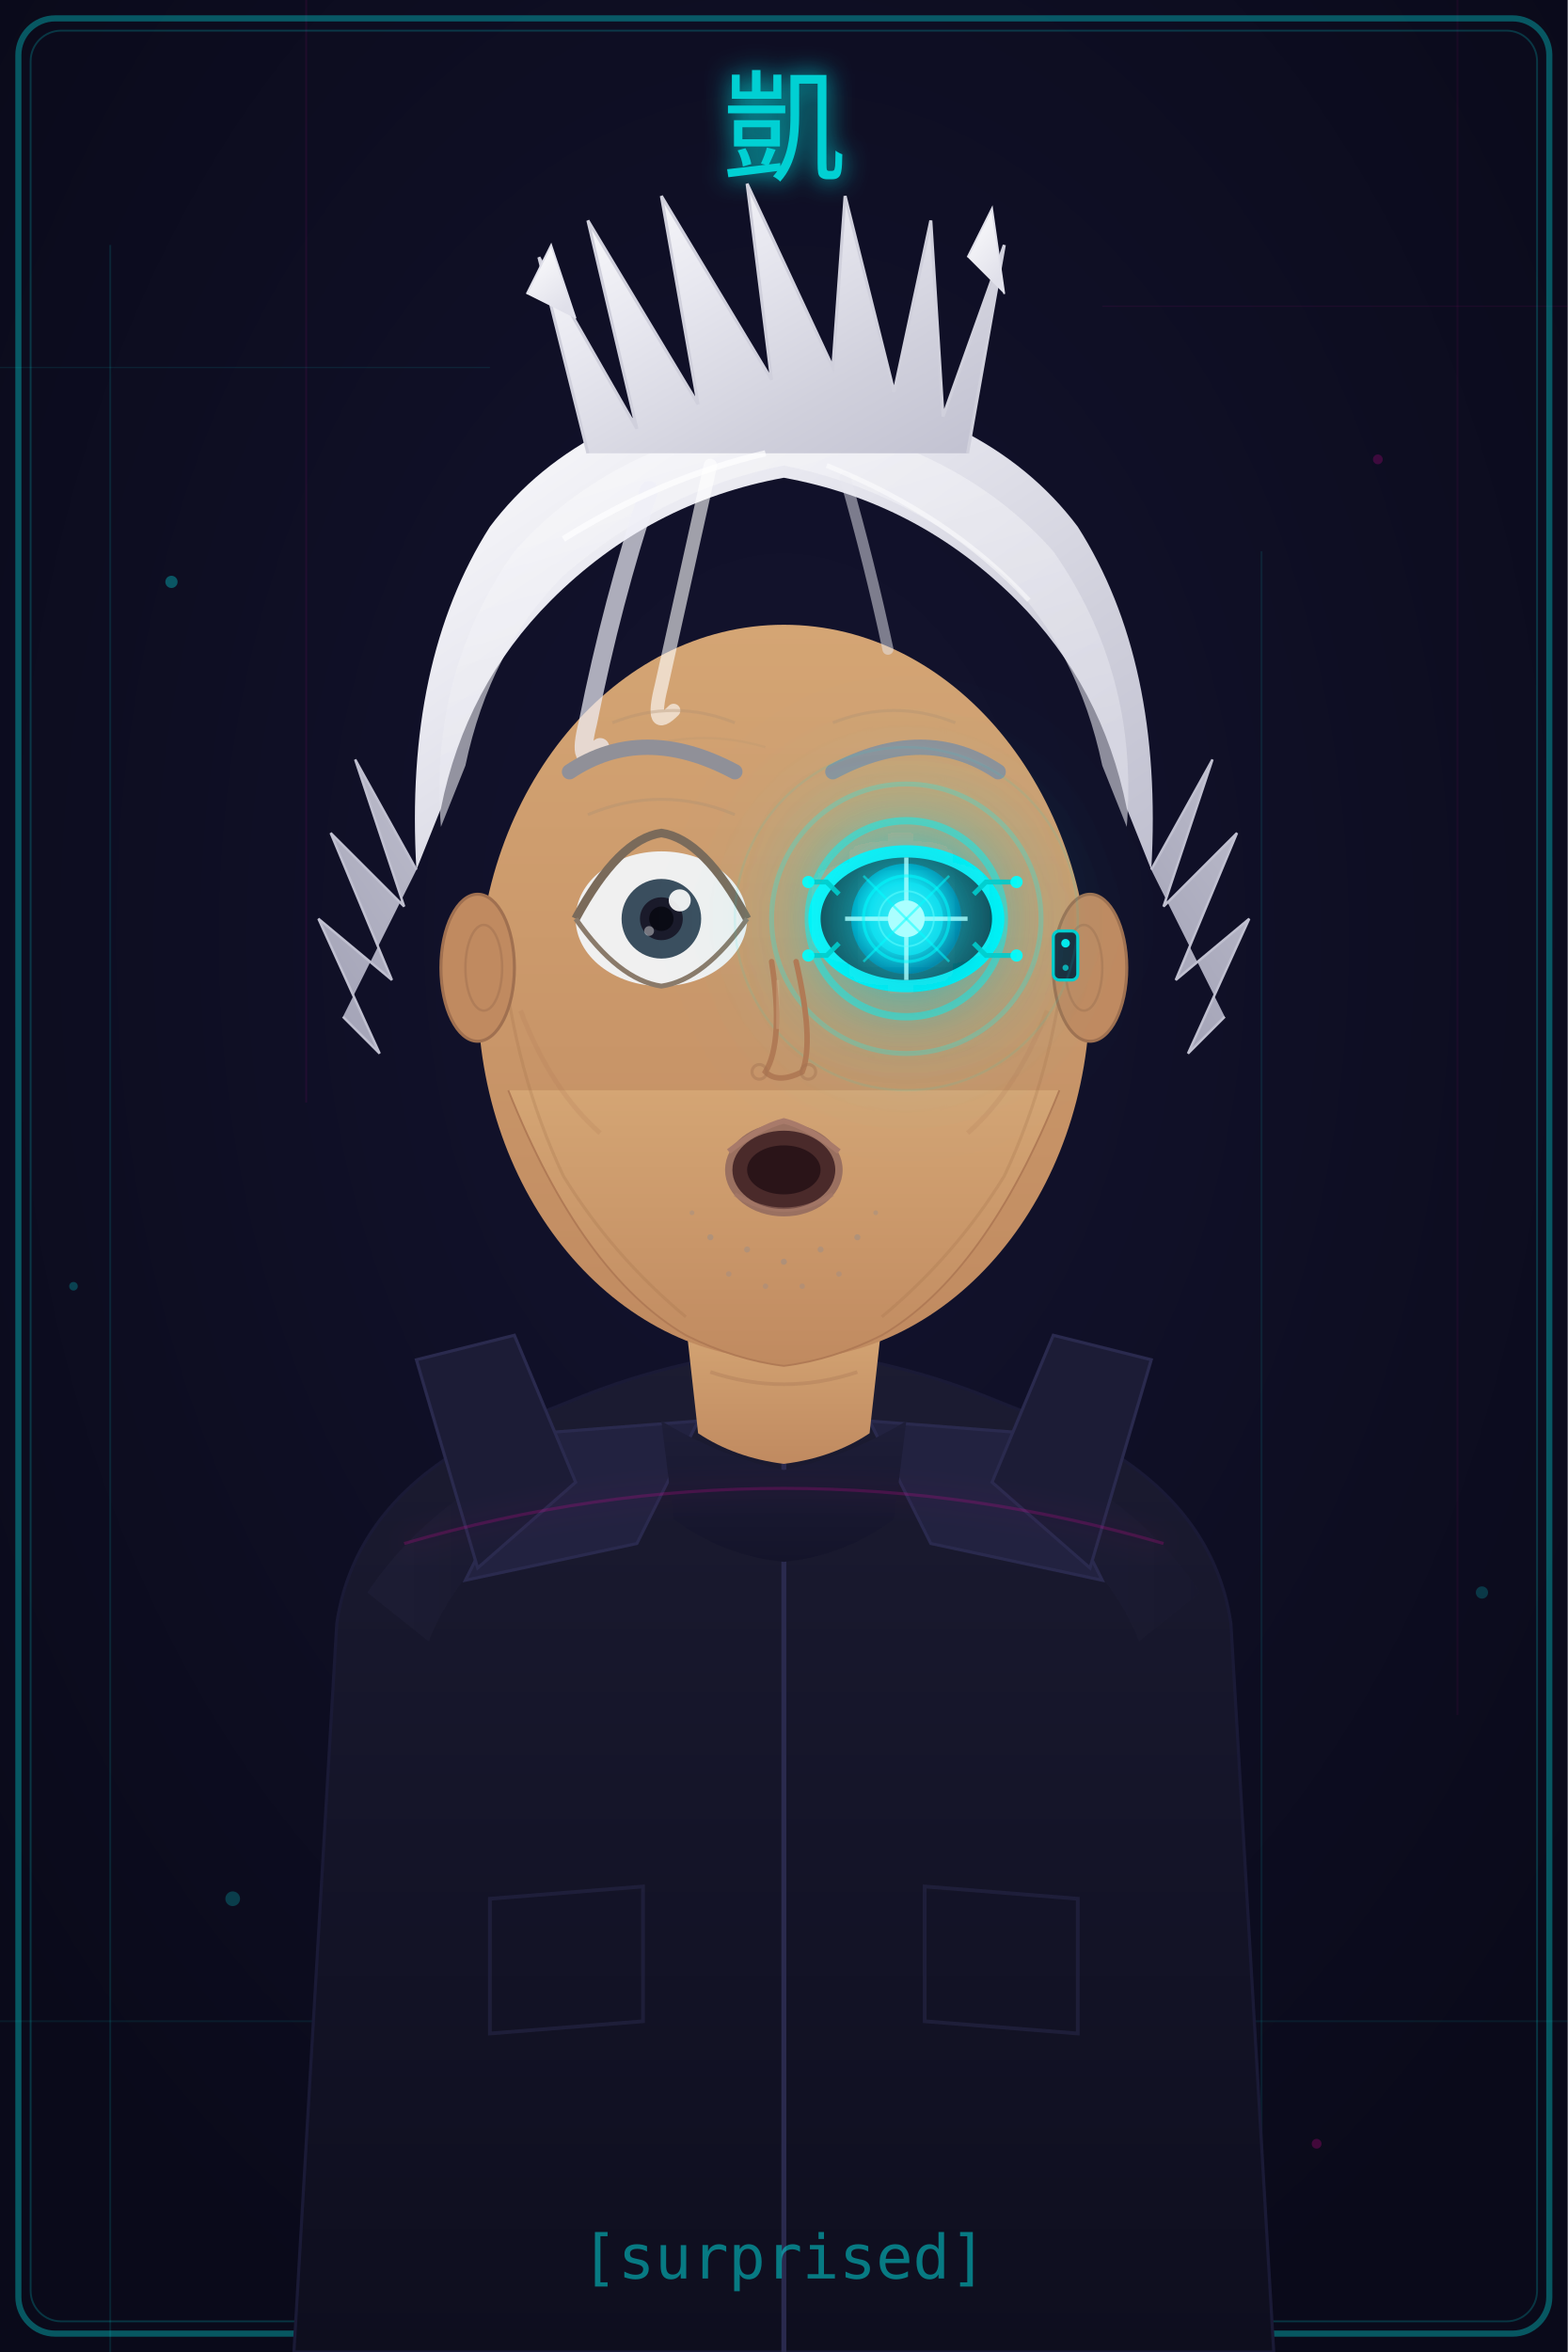
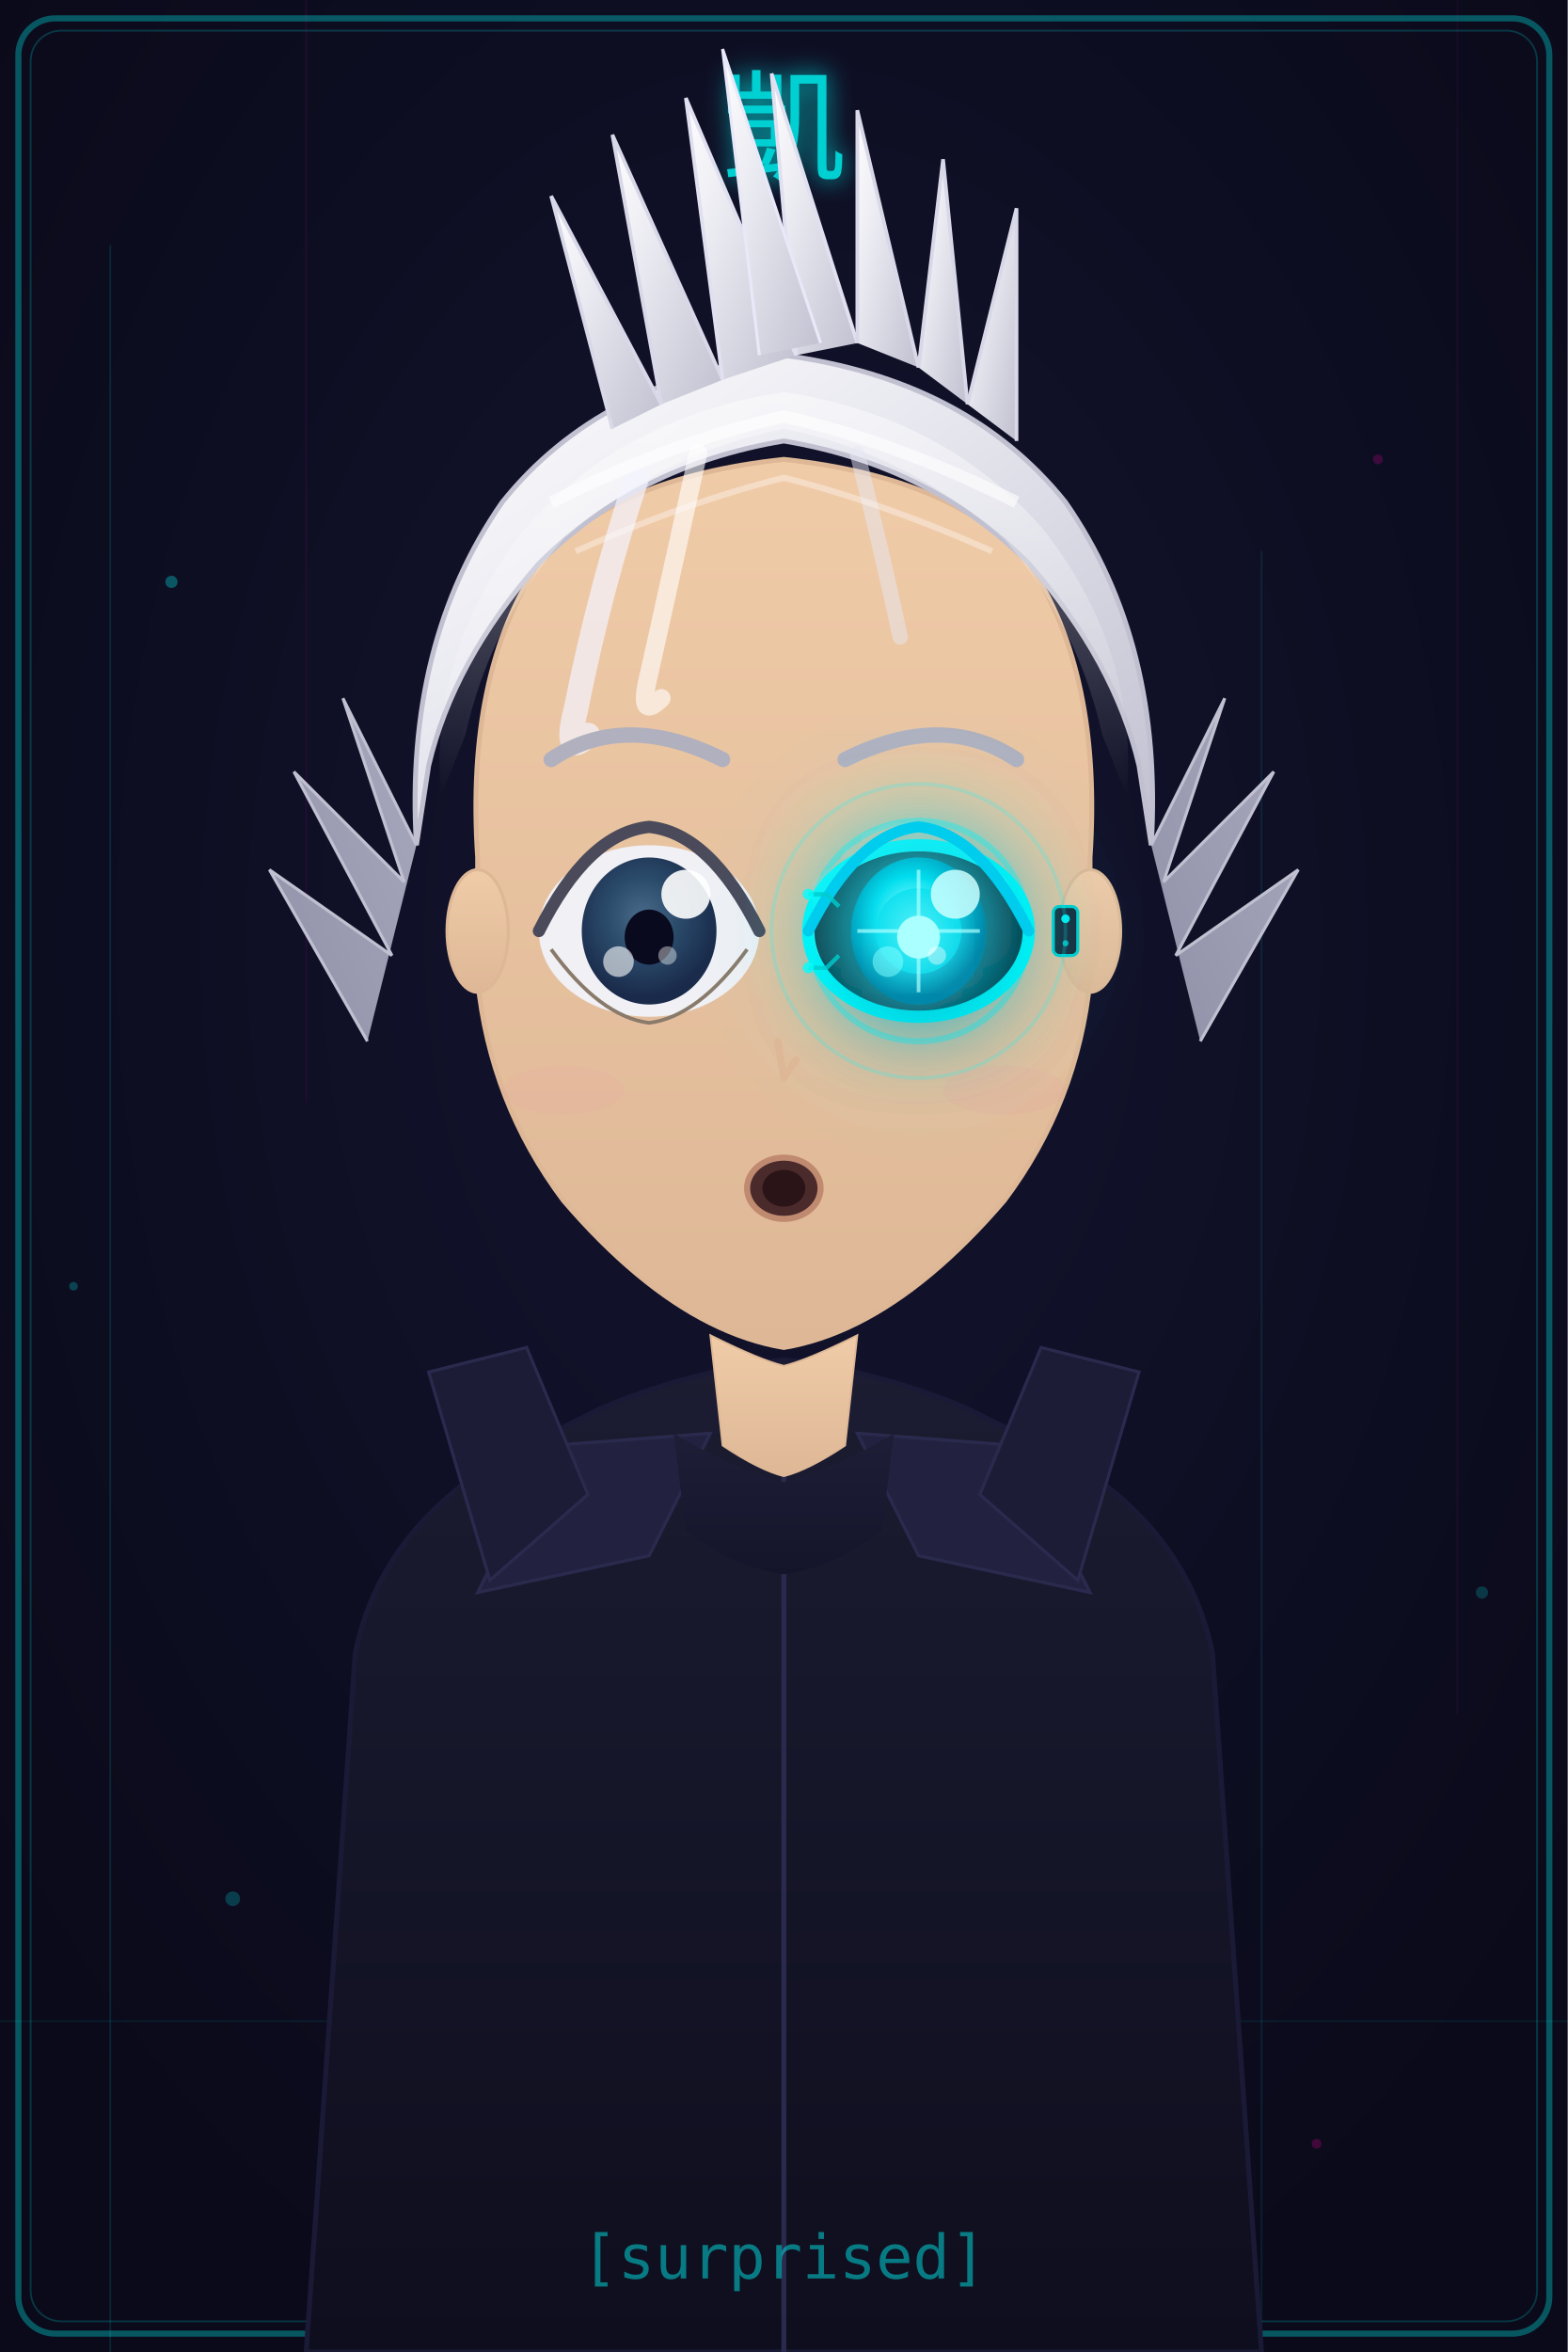
<svg xmlns="http://www.w3.org/2000/svg" width="256" height="384" viewBox="0 0 256 384">
  <defs>
    <radialGradient id="bgGrad" cx="50%" cy="40%" r="65%">
      <stop offset="0%" stop-color="#141430" />
      <stop offset="100%" stop-color="#0a0a1a" />
    </radialGradient>
    <linearGradient id="skinGrad" x1="0" y1="0" x2="0" y2="1">
-       <stop offset="0%" stop-color="#d4a574" />
-       <stop offset="100%" stop-color="#c08a60" />
+       <stop offset="0%" stop-color="#f0cba8" />
+       <stop offset="100%" stop-color="#deb896" />
    </linearGradient>
    <linearGradient id="hairGrad" x1="0" y1="0" x2="1" y2="1">
      <stop offset="0%" stop-color="#ffffff" />
-       <stop offset="35%" stop-color="#e8e8f0" />
-       <stop offset="70%" stop-color="#d0d0dc" />
+       <stop offset="40%" stop-color="#e8e8f0" />
      <stop offset="100%" stop-color="#c0c0d0" />
    </linearGradient>
-     <linearGradient id="hairHighlight" x1="0" y1="0" x2="0.5" y2="1">
-       <stop offset="0%" stop-color="#ffffff" />
-       <stop offset="100%" stop-color="#e0e0ea" />
+     <linearGradient id="hairShine" x1="0" y1="0" x2="0" y2="1">
+       <stop offset="0%" stop-color="#ffffff" stop-opacity="0.9" />
+       <stop offset="100%" stop-color="#ffffff" stop-opacity="0" />
    </linearGradient>
-     <linearGradient id="hairShadow" x1="0.5" y1="0" x2="0" y2="1">
-       <stop offset="0%" stop-color="#b8b8c8" />
-       <stop offset="100%" stop-color="#a0a0b4" />
+     <linearGradient id="hairShadow" x1="1" y1="0" x2="0" y2="1">
+       <stop offset="0%" stop-color="#a8a8be" />
+       <stop offset="100%" stop-color="#9090a8" />
    </linearGradient>
    <linearGradient id="coatGrad" x1="0" y1="0" x2="0" y2="1">
      <stop offset="0%" stop-color="#1c1c32" />
-       <stop offset="50%" stop-color="#141428" />
      <stop offset="100%" stop-color="#0e0e1e" />
-     </linearGradient>
-     <linearGradient id="coatLight" x1="0" y1="0" x2="1" y2="0">
-       <stop offset="0%" stop-color="#24243e" />
-       <stop offset="100%" stop-color="#1a1a30" />
    </linearGradient>
    <linearGradient id="shirtGrad" x1="0" y1="0" x2="0" y2="1">
      <stop offset="0%" stop-color="#1e1e38" />
      <stop offset="100%" stop-color="#14142a" />
    </linearGradient>
-     <radialGradient id="cyberIris" cx="45%" cy="45%" r="55%">
+     <radialGradient id="cyberIris" cx="45%" cy="40%" r="55%">
      <stop offset="0%" stop-color="#88ffff" />
      <stop offset="50%" stop-color="#00ddee" />
      <stop offset="100%" stop-color="#0088aa" />
    </radialGradient>
-     <radialGradient id="flareGrad" cx="50%" cy="50%" r="50%">
-       <stop offset="0%" stop-color="#aaffff" stop-opacity="0.8" />
-       <stop offset="30%" stop-color="#00ffff" stop-opacity="0.5" />
-       <stop offset="70%" stop-color="#00aacc" stop-opacity="0.15" />
-       <stop offset="100%" stop-color="#00ffff" stop-opacity="0" />
+     <radialGradient id="normalIris" cx="45%" cy="40%" r="55%">
+       <stop offset="0%" stop-color="#4a6a8a" />
+       <stop offset="50%" stop-color="#2a4a6a" />
+       <stop offset="100%" stop-color="#1a2a4a" />
    </radialGradient>
    <filter id="glowCyan" x="-80%" y="-80%" width="260%" height="260%">
      <feGaussianBlur stdDeviation="4" result="blur" />
      <feMerge>
        <feMergeNode in="blur" />
        <feMergeNode in="SourceGraphic" />
      </feMerge>
    </filter>
    <filter id="glowCyanFlare" x="-150%" y="-150%" width="400%" height="400%">
      <feGaussianBlur stdDeviation="8" result="blur" />
      <feMerge>
        <feMergeNode in="blur" />
        <feMergeNode in="blur" />
        <feMergeNode in="SourceGraphic" />
      </feMerge>
    </filter>
    <filter id="glowCyanSoft" x="-100%" y="-100%" width="300%" height="300%">
      <feGaussianBlur stdDeviation="6" result="blur" />
      <feMerge>
        <feMergeNode in="blur" />
        <feMergeNode in="SourceGraphic" />
      </feMerge>
    </filter>
    <filter id="neonGlow" x="-50%" y="-50%" width="200%" height="200%">
      <feGaussianBlur stdDeviation="2" result="blur" />
      <feMerge>
        <feMergeNode in="blur" />
        <feMergeNode in="SourceGraphic" />
      </feMerge>
    </filter>
  </defs>
  <rect width="256" height="384" fill="url(#bgGrad)" />
  <line x1="18" y1="40" x2="18" y2="384" stroke="#00e5e5" stroke-width="0.3" opacity="0.12" />
  <line x1="50" y1="0" x2="50" y2="180" stroke="#ff00aa" stroke-width="0.3" opacity="0.08" />
  <line x1="206" y1="90" x2="206" y2="384" stroke="#00e5e5" stroke-width="0.3" opacity="0.1" />
  <line x1="238" y1="0" x2="238" y2="280" stroke="#ff00aa" stroke-width="0.3" opacity="0.06" />
  <line x1="0" y1="330" x2="256" y2="330" stroke="#00e5e5" stroke-width="0.3" opacity="0.08" />
-   <line x1="0" y1="60" x2="80" y2="60" stroke="#00e5e5" stroke-width="0.2" opacity="0.1" />
-   <line x1="180" y1="50" x2="256" y2="50" stroke="#ff00aa" stroke-width="0.2" opacity="0.07" />
  <rect x="3" y="3" width="250" height="378" rx="6" fill="none" stroke="#00e5e5" stroke-width="1" opacity="0.35" />
  <rect x="5" y="5" width="246" height="374" rx="5" fill="none" stroke="#00e5e5" stroke-width="0.3" opacity="0.2" />
  <text x="128" y="28" font-family="monospace" font-size="20" fill="#00e5e5" text-anchor="middle" filter="url(#neonGlow)" opacity="0.9">凱</text>
-   <path d="M55,265 Q58,245 80,234 L95,228 Q110,222 128,220 Q146,222 161,228 L176,234 Q198,245 201,265 L208,384 L48,384 Z" fill="url(#coatGrad)" stroke="#1a1a36" stroke-width="0.5" />
-   <path d="M60,260 Q68,248 82,240 L90,245 Q75,255 70,268 Z" fill="url(#coatLight)" opacity="0.4" />
-   <path d="M196,260 Q188,248 174,240 L166,245 Q181,255 186,268 Z" fill="url(#coatLight)" opacity="0.4" />
-   <path d="M88,234 L76,258 L104,252 L114,232 Z" fill="#222240" stroke="#2a2a4e" stroke-width="0.5" />
-   <path d="M168,234 L180,258 L152,252 L142,232 Z" fill="#222240" stroke="#2a2a4e" stroke-width="0.5" />
-   <path d="M78,256 L68,222 L84,218 L94,242 Z" fill="#1c1c36" stroke="#2a2a4e" stroke-width="0.5" />
-   <path d="M178,256 L188,222 L172,218 L162,242 Z" fill="#1c1c36" stroke="#2a2a4e" stroke-width="0.5" />
-   <line x1="128" y1="234" x2="128" y2="384" stroke="#2a2a4e" stroke-width="0.8" />
-   <path d="M108,232 Q118,238 128,240 Q138,238 148,232 L146,248 Q138,254 128,255 Q118,254 110,248 Z" fill="url(#shirtGrad)" />
-   <line x1="72" y1="272" x2="72" y2="384" stroke="#00e5e5" stroke-width="0.7" opacity="0.25" filter="url(#neonGlow)" />
-   <line x1="184" y1="272" x2="184" y2="384" stroke="#00e5e5" stroke-width="0.7" opacity="0.25" filter="url(#neonGlow)" />
-   <path d="M66,252 Q128,234 190,252" fill="none" stroke="#ff00aa" stroke-width="0.5" opacity="0.2" filter="url(#neonGlow)" />
-   <path d="M80,310 L105,308 L105,330 L80,332 Z" fill="none" stroke="#2a2a4e" stroke-width="0.6" opacity="0.5" />
-   <path d="M176,310 L151,308 L151,330 L176,332 Z" fill="none" stroke="#2a2a4e" stroke-width="0.6" opacity="0.5" />
-   <path d="M112,216 Q120,220 128,221 Q136,220 144,216 L142,234 Q136,238 128,239 Q120,238 114,234 Z" fill="url(#skinGrad)" />
-   <path d="M116,224 Q128,228 140,224" fill="none" stroke="#a07050" stroke-width="0.6" opacity="0.3" />
-   <ellipse cx="128" cy="162" rx="50" ry="60" fill="url(#skinGrad)" />
-   <path d="M83,178 Q95,208 112,218 Q120,222 128,223 Q136,222 144,218 Q161,208 173,178" fill="url(#skinGrad)" stroke="#b07a55" stroke-width="0.3" />
-   <path d="M85,165 Q90,178 98,185" fill="none" stroke="#b07a55" stroke-width="0.8" opacity="0.2" />
-   <path d="M171,165 Q166,178 158,185" fill="none" stroke="#b07a55" stroke-width="0.8" opacity="0.2" />
-   <path d="M82,155 Q84,175 92,192 Q100,205 112,215" fill="none" stroke="#a06e48" stroke-width="0.5" opacity="0.25" />
-   <path d="M174,155 Q172,175 164,192 Q156,205 144,215" fill="none" stroke="#a06e48" stroke-width="0.5" opacity="0.25" />
-   <ellipse cx="78" cy="158" rx="6" ry="12" fill="#c08a60" stroke="#a07050" stroke-width="0.5" />
-   <ellipse cx="79" cy="158" rx="3" ry="7" fill="none" stroke="#a07050" stroke-width="0.4" opacity="0.5" />
-   <ellipse cx="178" cy="158" rx="6" ry="12" fill="#c08a60" stroke="#a07050" stroke-width="0.5" />
-   <ellipse cx="177" cy="158" rx="3" ry="7" fill="none" stroke="#a07050" stroke-width="0.4" opacity="0.5" />
-   <rect x="172" y="152" width="4" height="8" rx="1" fill="#1a2a3a" stroke="#00cccc" stroke-width="0.5" />
-   <circle cx="174" cy="154" r="0.7" fill="#00ffff" opacity="0.9" />
-   <circle cx="174" cy="158" r="0.5" fill="#00ffff" opacity="0.6" />
-   <path d="M68,142 Q66,108 80,86 Q95,66 128,62 Q161,66 176,86 Q190,108 188,142 L184,132 Q180,112 166,98 Q150,82 128,78 Q106,82 90,98 Q76,112 72,132 Z" fill="url(#hairGrad)" />
-   <path d="M72,135 Q70,110 84,90 Q100,72 128,68 Q156,72 172,90 Q186,110 184,135 L180,125 Q176,106 164,94 Q148,80 128,76 Q108,80 92,94 Q80,106 76,125 Z" fill="url(#hairHighlight)" opacity="0.6" />
-   <path d="M96,74 L88,42 L104,70 L96,36 L114,66 L108,32 L126,62 L122,30 L136,60 L138,32 L146,64 L152,36 L154,68 L164,40 L158,74" fill="url(#hairGrad)" stroke="#d0d0dc" stroke-width="0.5" />
-   <path d="M86,48 L90,40 L94,52" fill="url(#hairHighlight)" stroke="#e0e0ea" stroke-width="0.3" />
-   <path d="M158,42 L162,34 L164,48" fill="url(#hairHighlight)" stroke="#e0e0ea" stroke-width="0.3" />
-   <path d="M68,142 L58,124 L66,148 L54,136 L64,160 L52,150 L62,172 L56,166" fill="url(#hairShadow)" stroke="#c0c0d0" stroke-width="0.4" />
-   <path d="M188,142 L198,124 L190,148 L202,136 L192,160 L204,150 L194,172 L200,166" fill="url(#hairShadow)" stroke="#c0c0d0" stroke-width="0.4" />
-   <path d="M106,80 Q100,98 96,118 Q94,126 98,122" fill="none" stroke="#f0f0f8" stroke-width="3" opacity="0.7" stroke-linecap="round" />
-   <path d="M116,76 Q112,94 108,112 Q106,120 110,116" fill="none" stroke="#ffffff" stroke-width="2.2" opacity="0.6" stroke-linecap="round" />
-   <path d="M138,78 Q142,92 145,106" fill="none" stroke="#e8e8f0" stroke-width="1.8" opacity="0.5" stroke-linecap="round" />
-   <path d="M92,88 Q108,78 125,74" fill="none" stroke="#ffffff" stroke-width="1" opacity="0.7" />
-   <path d="M135,76 Q155,84 168,98" fill="none" stroke="#ffffff" stroke-width="0.8" opacity="0.5" />
-   <path d="M100,118 Q110,114 120,118" fill="none" stroke="#b09070" stroke-width="0.5" opacity="0.35" />
-   <path d="M136,118 Q146,114 156,118" fill="none" stroke="#b09070" stroke-width="0.5" opacity="0.35" />
-   <path d="M105,122 Q115,119 125,122" fill="none" stroke="#b09070" stroke-width="0.4" opacity="0.2" />
-   <path d="M93,126 Q105,118 120,126" fill="none" stroke="#909098" stroke-width="2.5" stroke-linecap="round" />
-   <path d="M136,126 Q151,118 163,126" fill="none" stroke="#909098" stroke-width="2.5" stroke-linecap="round" />
-   <ellipse cx="108" cy="150" rx="14" ry="11" fill="#f0f0f0" />
-   <path d="M94,150 Q101,137 108,136 Q115,137 122,150" fill="none" stroke="#7a6a5a" stroke-width="1.4" />
-   <path d="M94,150 Q101,160 108,161 Q115,160 122,150" fill="none" stroke="#8a7a6a" stroke-width="0.8" />
-   <circle cx="108" cy="150" r="6.5" fill="#3a4e5e" />
-   <circle cx="108" cy="150" r="3.5" fill="#1a1a2a" />
-   <circle cx="108" cy="150" r="2" fill="#0a0a14" />
-   <circle cx="111" cy="147" r="1.8" fill="#ffffff" opacity="0.9" />
-   <circle cx="106" cy="152" r="0.8" fill="#ffffff" opacity="0.4" />
-   <path d="M96,133 Q108,128 120,133" fill="none" stroke="#b09070" stroke-width="0.5" opacity="0.4" />
-   <ellipse cx="148" cy="150" rx="15" ry="11" fill="#081820" stroke="#00ffff" stroke-width="2" />
-   <circle cx="148" cy="150" r="16" fill="none" stroke="#00ffff" stroke-width="1.2" opacity="0.5" filter="url(#glowCyanFlare)" />
-   <circle cx="148" cy="150" r="22" fill="none" stroke="#00ffff" stroke-width="0.8" opacity="0.25" filter="url(#glowCyanFlare)" />
-   <circle cx="148" cy="150" r="28" fill="none" stroke="#00e5e5" stroke-width="0.4" opacity="0.1" filter="url(#glowCyanSoft)" />
-   <circle cx="148" cy="150" r="9" fill="url(#cyberIris)" filter="url(#glowCyanFlare)" />
-   <circle cx="148" cy="150" r="6" fill="#00ddee" opacity="0.85" />
-   <circle cx="148" cy="150" r="3" fill="#aaffff" filter="url(#glowCyan)" />
-   <line x1="138" y1="150" x2="158" y2="150" stroke="#aaffff" stroke-width="0.7" opacity="0.8" />
-   <line x1="148" y1="140" x2="148" y2="160" stroke="#aaffff" stroke-width="0.7" opacity="0.8" />
-   <line x1="141" y1="143" x2="155" y2="157" stroke="#00ffff" stroke-width="0.4" opacity="0.5" />
-   <line x1="155" y1="143" x2="141" y2="157" stroke="#00ffff" stroke-width="0.4" opacity="0.5" />
-   <circle cx="148" cy="150" r="7" fill="none" stroke="#00ffff" stroke-width="0.5" opacity="0.5" />
-   <circle cx="148" cy="150" r="4.5" fill="none" stroke="#66ffff" stroke-width="0.3" opacity="0.5" />
-   <path d="M132,144 L135,144 L137,146" fill="none" stroke="#00cccc" stroke-width="0.8" opacity="0.9" />
-   <path d="M132,156 L135,156 L137,154" fill="none" stroke="#00cccc" stroke-width="0.8" opacity="0.9" />
-   <path d="M159,146 L161,144 L166,144" fill="none" stroke="#00cccc" stroke-width="0.8" opacity="0.9" />
-   <path d="M159,154 L161,156 L166,156" fill="none" stroke="#00cccc" stroke-width="0.8" opacity="0.9" />
-   <circle cx="132" cy="144" r="1" fill="#00ffff" opacity="0.9" />
-   <circle cx="132" cy="156" r="1" fill="#00ffff" opacity="0.9" />
-   <circle cx="166" cy="144" r="1" fill="#00ffff" opacity="0.9" />
-   <circle cx="166" cy="156" r="1" fill="#00ffff" opacity="0.9" />
-   <line x1="128" y1="150" x2="118" y2="150" stroke="#00ffff" stroke-width="0.6" opacity="0.35" filter="url(#glowCyan)" />
-   <line x1="168" y1="150" x2="178" y2="150" stroke="#00ffff" stroke-width="0.6" opacity="0.35" filter="url(#glowCyan)" />
-   <path d="M126,157 Q128,170 125,175 Q127,177 131,175 Q133,170 130,157" fill="none" stroke="#b07a55" stroke-width="0.9" stroke-linecap="round" />
-   <path d="M127,160 L127,168" fill="none" stroke="#dab892" stroke-width="0.5" opacity="0.3" />
-   <circle cx="124" cy="175" r="1.2" fill="none" stroke="#a07050" stroke-width="0.5" opacity="0.4" />
-   <circle cx="132" cy="175" r="1.2" fill="none" stroke="#a07050" stroke-width="0.5" opacity="0.4" />
-   <ellipse cx="128" cy="191" rx="9" ry="7" fill="#4a2a2a" stroke="#9a7060" stroke-width="1.2" />
-   <path d="M119,188 Q124,184 128,183 Q132,184 137,188" fill="none" stroke="#a87a6a" stroke-width="0.9" />
-   <path d="M120,195 Q128,200 136,195" fill="none" stroke="#a87a6a" stroke-width="0.7" opacity="0.5" />
-   <ellipse cx="128" cy="191" rx="6" ry="4" fill="#2a1418" />
-   <circle cx="116" cy="202" r="0.5" fill="#8a8a92" opacity="0.4" />
-   <circle cx="122" cy="204" r="0.5" fill="#8a8a92" opacity="0.35" />
-   <circle cx="128" cy="206" r="0.5" fill="#8a8a92" opacity="0.4" />
-   <circle cx="134" cy="204" r="0.5" fill="#8a8a92" opacity="0.35" />
-   <circle cx="140" cy="202" r="0.5" fill="#8a8a92" opacity="0.4" />
-   <circle cx="119" cy="208" r="0.45" fill="#8a8a92" opacity="0.3" />
-   <circle cx="125" cy="210" r="0.45" fill="#8a8a92" opacity="0.3" />
-   <circle cx="131" cy="210" r="0.45" fill="#8a8a92" opacity="0.3" />
-   <circle cx="137" cy="208" r="0.45" fill="#8a8a92" opacity="0.3" />
-   <circle cx="113" cy="198" r="0.4" fill="#8a8a92" opacity="0.3" />
-   <circle cx="143" cy="198" r="0.4" fill="#8a8a92" opacity="0.3" />
+   <path d="M58,270 Q62,250 82,238 L98,230 Q112,224 128,222 Q144,224 158,230 L174,238 Q194,250 198,270 L206,384 L50,384 Z" fill="url(#coatGrad)" stroke="#1a1a36" stroke-width="0.8" />
+   <path d="M90,236 L78,260 L106,254 L116,234 Z" fill="#222240" stroke="#2a2a4e" stroke-width="0.5" />
+   <path d="M166,236 L178,260 L150,254 L140,234 Z" fill="#222240" stroke="#2a2a4e" stroke-width="0.5" />
+   <path d="M80,258 L70,224 L86,220 L96,244 Z" fill="#1c1c36" stroke="#2a2a4e" stroke-width="0.5" />
+   <path d="M176,258 L186,224 L170,220 L160,244 Z" fill="#1c1c36" stroke="#2a2a4e" stroke-width="0.5" />
+   <line x1="128" y1="236" x2="128" y2="384" stroke="#2a2a4e" stroke-width="0.8" />
+   <path d="M110,234 Q120,240 128,242 Q136,240 146,234 L144,250 Q136,256 128,257 Q120,256 112,250 Z" fill="url(#shirtGrad)" />
+   <line x1="72" y1="275" x2="72" y2="384" stroke="#00e5e5" stroke-width="0.7" opacity="0.25" filter="url(#neonGlow)" />
+   <line x1="184" y1="275" x2="184" y2="384" stroke="#00e5e5" stroke-width="0.7" opacity="0.25" filter="url(#neonGlow)" />
+   <path d="M116,218 Q124,222 128,223 Q132,222 140,218 L138,236 Q132,240 128,241 Q124,240 118,236 Z" fill="url(#skinGrad)" stroke="#deb896" stroke-width="0.3" />
+   <path d="M78,140 Q76,110 88,92 Q100,78 128,75 Q156,78 168,92 Q180,110 178,140 L178,160 Q176,180 164,196 Q152,210 140,216 Q134,219 128,220 Q122,219 116,216 Q104,210 92,196 Q80,180 78,160 Z" fill="url(#skinGrad)" stroke="#deb896" stroke-width="0.8" />
+   <ellipse cx="92" cy="178" rx="10" ry="4" fill="#e8a0a0" opacity="0.18" />
+   <ellipse cx="164" cy="178" rx="10" ry="4" fill="#e8a0a0" opacity="0.18" />
+   <ellipse cx="78" cy="152" rx="5" ry="10" fill="url(#skinGrad)" stroke="#deb896" stroke-width="0.5" />
+   <ellipse cx="178" cy="152" rx="5" ry="10" fill="url(#skinGrad)" stroke="#deb896" stroke-width="0.5" />
+   <rect x="172" y="148" width="4" height="8" rx="1" fill="#1a2a3a" stroke="#00cccc" stroke-width="0.5" />
+   <circle cx="174" cy="150" r="0.7" fill="#00ffff" opacity="0.9" />
+   <circle cx="174" cy="154" r="0.5" fill="#00ffff" opacity="0.6" />
+   <path d="M68,138 Q66,105 82,82 Q98,62 128,58 Q158,62 174,82 Q190,105 188,138 L186,125 Q182,108 168,92 Q152,76 128,72 Q104,76 88,92 Q74,108 70,125 Z" fill="url(#hairGrad)" stroke="#c0c0d0" stroke-width="0.8" />
+   <path d="M72,130 Q70,106 86,86 Q102,68 128,64 Q154,68 170,86 Q186,106 184,130 L180,120 Q176,102 164,88 Q148,74 128,70 Q108,74 92,88 Q80,102 76,120 Z" fill="url(#hairShine)" opacity="0.5" />
+   <path d="M100,70 L90,32 L108,66" fill="url(#hairGrad)" stroke="#d8d8e8" stroke-width="0.6" />
+   <path d="M108,66 L100,22 L118,62" fill="url(#hairGrad)" stroke="#d8d8e8" stroke-width="0.6" />
+   <path d="M118,62 L112,16 L130,58" fill="url(#hairGrad)" stroke="#e0e0f0" stroke-width="0.6" />
+   <path d="M130,58 L126,12 L140,56" fill="url(#hairGrad)" stroke="#e0e0f0" stroke-width="0.6" />
+   <path d="M140,56 L140,18 L150,60" fill="url(#hairGrad)" stroke="#d8d8e8" stroke-width="0.6" />
+   <path d="M150,60 L154,26 L158,66" fill="url(#hairGrad)" stroke="#d8d8e8" stroke-width="0.6" />
+   <path d="M158,66 L166,34 L166,72" fill="url(#hairGrad)" stroke="#d8d8e8" stroke-width="0.6" />
+   <path d="M124,58 L118,8 L134,56" fill="url(#hairGrad)" stroke="#e8e8f8" stroke-width="0.5" />
+   <path d="M68,138 L56,114 L66,144 L48,126 L64,156 L44,142 L60,170" fill="url(#hairShadow)" stroke="#c0c0d0" stroke-width="0.5" />
+   <path d="M188,138 L200,114 L190,144 L208,126 L192,156 L212,142 L196,170" fill="url(#hairShadow)" stroke="#c0c0d0" stroke-width="0.5" />
+   <path d="M104,78 Q98,96 94,116 Q92,124 96,120" fill="none" stroke="#f4f4ff" stroke-width="4" opacity="0.7" stroke-linecap="round" />
+   <path d="M114,74 Q110,92 106,110 Q104,118 108,114" fill="none" stroke="#ffffff" stroke-width="3" opacity="0.6" stroke-linecap="round" />
+   <path d="M140,74 Q144,90 147,104" fill="none" stroke="#e8e8f4" stroke-width="2.5" opacity="0.5" stroke-linecap="round" />
+   <path d="M90,82 Q110,72 128,68 Q146,72 166,82" fill="none" stroke="#ffffff" stroke-width="2" opacity="0.6" />
+   <path d="M94,90 Q112,82 128,78 Q144,82 162,90" fill="none" stroke="#ffffff" stroke-width="1" opacity="0.35" />
+   <path d="M90,124 Q102,116 118,124" fill="none" stroke="#b0b0be" stroke-width="2.5" stroke-linecap="round" />
+   <path d="M138,124 Q154,116 166,124" fill="none" stroke="#b0b0be" stroke-width="2.5" stroke-linecap="round" />
+   <ellipse cx="106" cy="152" rx="18" ry="14" fill="#f0f0f5" />
+   <path d="M88,152 Q96,136 106,135 Q116,136 124,152" fill="none" stroke="#4a4a5a" stroke-width="2" stroke-linecap="round" />
+   <path d="M90,155 Q98,166 106,167 Q114,166 122,155" fill="none" stroke="#8a7a6a" stroke-width="0.6" />
+   <ellipse cx="106" cy="152" rx="11" ry="12" fill="url(#normalIris)" />
+   <ellipse cx="106" cy="153" rx="4" ry="4.5" fill="#0a0a1e" />
+   <circle cx="112" cy="146" r="4" fill="#ffffff" opacity="0.9" />
+   <circle cx="101" cy="157" r="2.5" fill="#ffffff" opacity="0.6" />
+   <circle cx="109" cy="156" r="1.5" fill="#ffffff" opacity="0.4" />
+   <ellipse cx="150" cy="152" rx="18" ry="14" fill="#081820" stroke="#00ffff" stroke-width="2" />
+   <circle cx="150" cy="152" r="18" fill="none" stroke="#00ffff" stroke-width="1" opacity="0.4" filter="url(#glowCyanFlare)" />
+   <circle cx="150" cy="152" r="24" fill="none" stroke="#00ffff" stroke-width="0.6" opacity="0.2" filter="url(#glowCyanFlare)" />
+   <ellipse cx="150" cy="152" rx="11" ry="12" fill="url(#cyberIris)" filter="url(#glowCyanFlare)" />
+   <ellipse cx="150" cy="152" rx="7" ry="7" fill="#00ddee" opacity="0.8" />
+   <ellipse cx="150" cy="153" rx="3.5" ry="3.5" fill="#aaffff" filter="url(#glowCyan)" />
+   <circle cx="156" cy="146" r="4" fill="#ccffff" opacity="0.85" />
+   <circle cx="145" cy="157" r="2.5" fill="#88ffff" opacity="0.5" />
+   <circle cx="153" cy="156" r="1.5" fill="#ffffff" opacity="0.4" />
+   <path d="M132,152 Q140,136 150,135 Q160,136 168,152" fill="none" stroke="#00ccee" stroke-width="1.8" stroke-linecap="round" />
+   <line x1="140" y1="152" x2="160" y2="152" stroke="#aaffff" stroke-width="0.6" opacity="0.7" />
+   <line x1="150" y1="142" x2="150" y2="162" stroke="#aaffff" stroke-width="0.6" opacity="0.7" />
+   <path d="M132,146 L135,146 L137,148" fill="none" stroke="#00cccc" stroke-width="0.7" opacity="0.8" />
+   <path d="M132,158 L135,158 L137,156" fill="none" stroke="#00cccc" stroke-width="0.7" opacity="0.8" />
+   <circle cx="132" cy="146" r="0.9" fill="#00ffff" opacity="0.8" />
+   <circle cx="132" cy="158" r="0.9" fill="#00ffff" opacity="0.8" />
+   <line x1="130" y1="152" x2="118" y2="152" stroke="#00ffff" stroke-width="0.5" opacity="0.3" filter="url(#glowCyan)" />
+   <line x1="170" y1="152" x2="180" y2="152" stroke="#00ffff" stroke-width="0.5" opacity="0.3" filter="url(#glowCyan)" />
+   <path d="M127,170 L128,176 L130,173" fill="none" stroke="#deb896" stroke-width="1.2" stroke-linecap="round" stroke-linejoin="round" />
+   <ellipse cx="128" cy="194" rx="6" ry="5" fill="#4a2a2a" stroke="#c08a70" stroke-width="1" />
+   <ellipse cx="128" cy="194" rx="3.5" ry="3" fill="#2a1418" />
  <circle cx="28" cy="95" r="1" fill="#00ffff" opacity="0.3" />
  <circle cx="225" cy="75" r="0.8" fill="#ff00aa" opacity="0.2" />
  <circle cx="38" cy="310" r="1.2" fill="#00ffff" opacity="0.2" />
  <circle cx="215" cy="350" r="0.8" fill="#ff00aa" opacity="0.22" />
  <circle cx="12" cy="210" r="0.7" fill="#00ffff" opacity="0.22" />
  <circle cx="242" cy="260" r="1" fill="#00ffff" opacity="0.18" />
  <text x="128" y="372" font-family="monospace" font-size="10" fill="#00e5e5" text-anchor="middle" opacity="0.5">[surprised]</text>
</svg>
